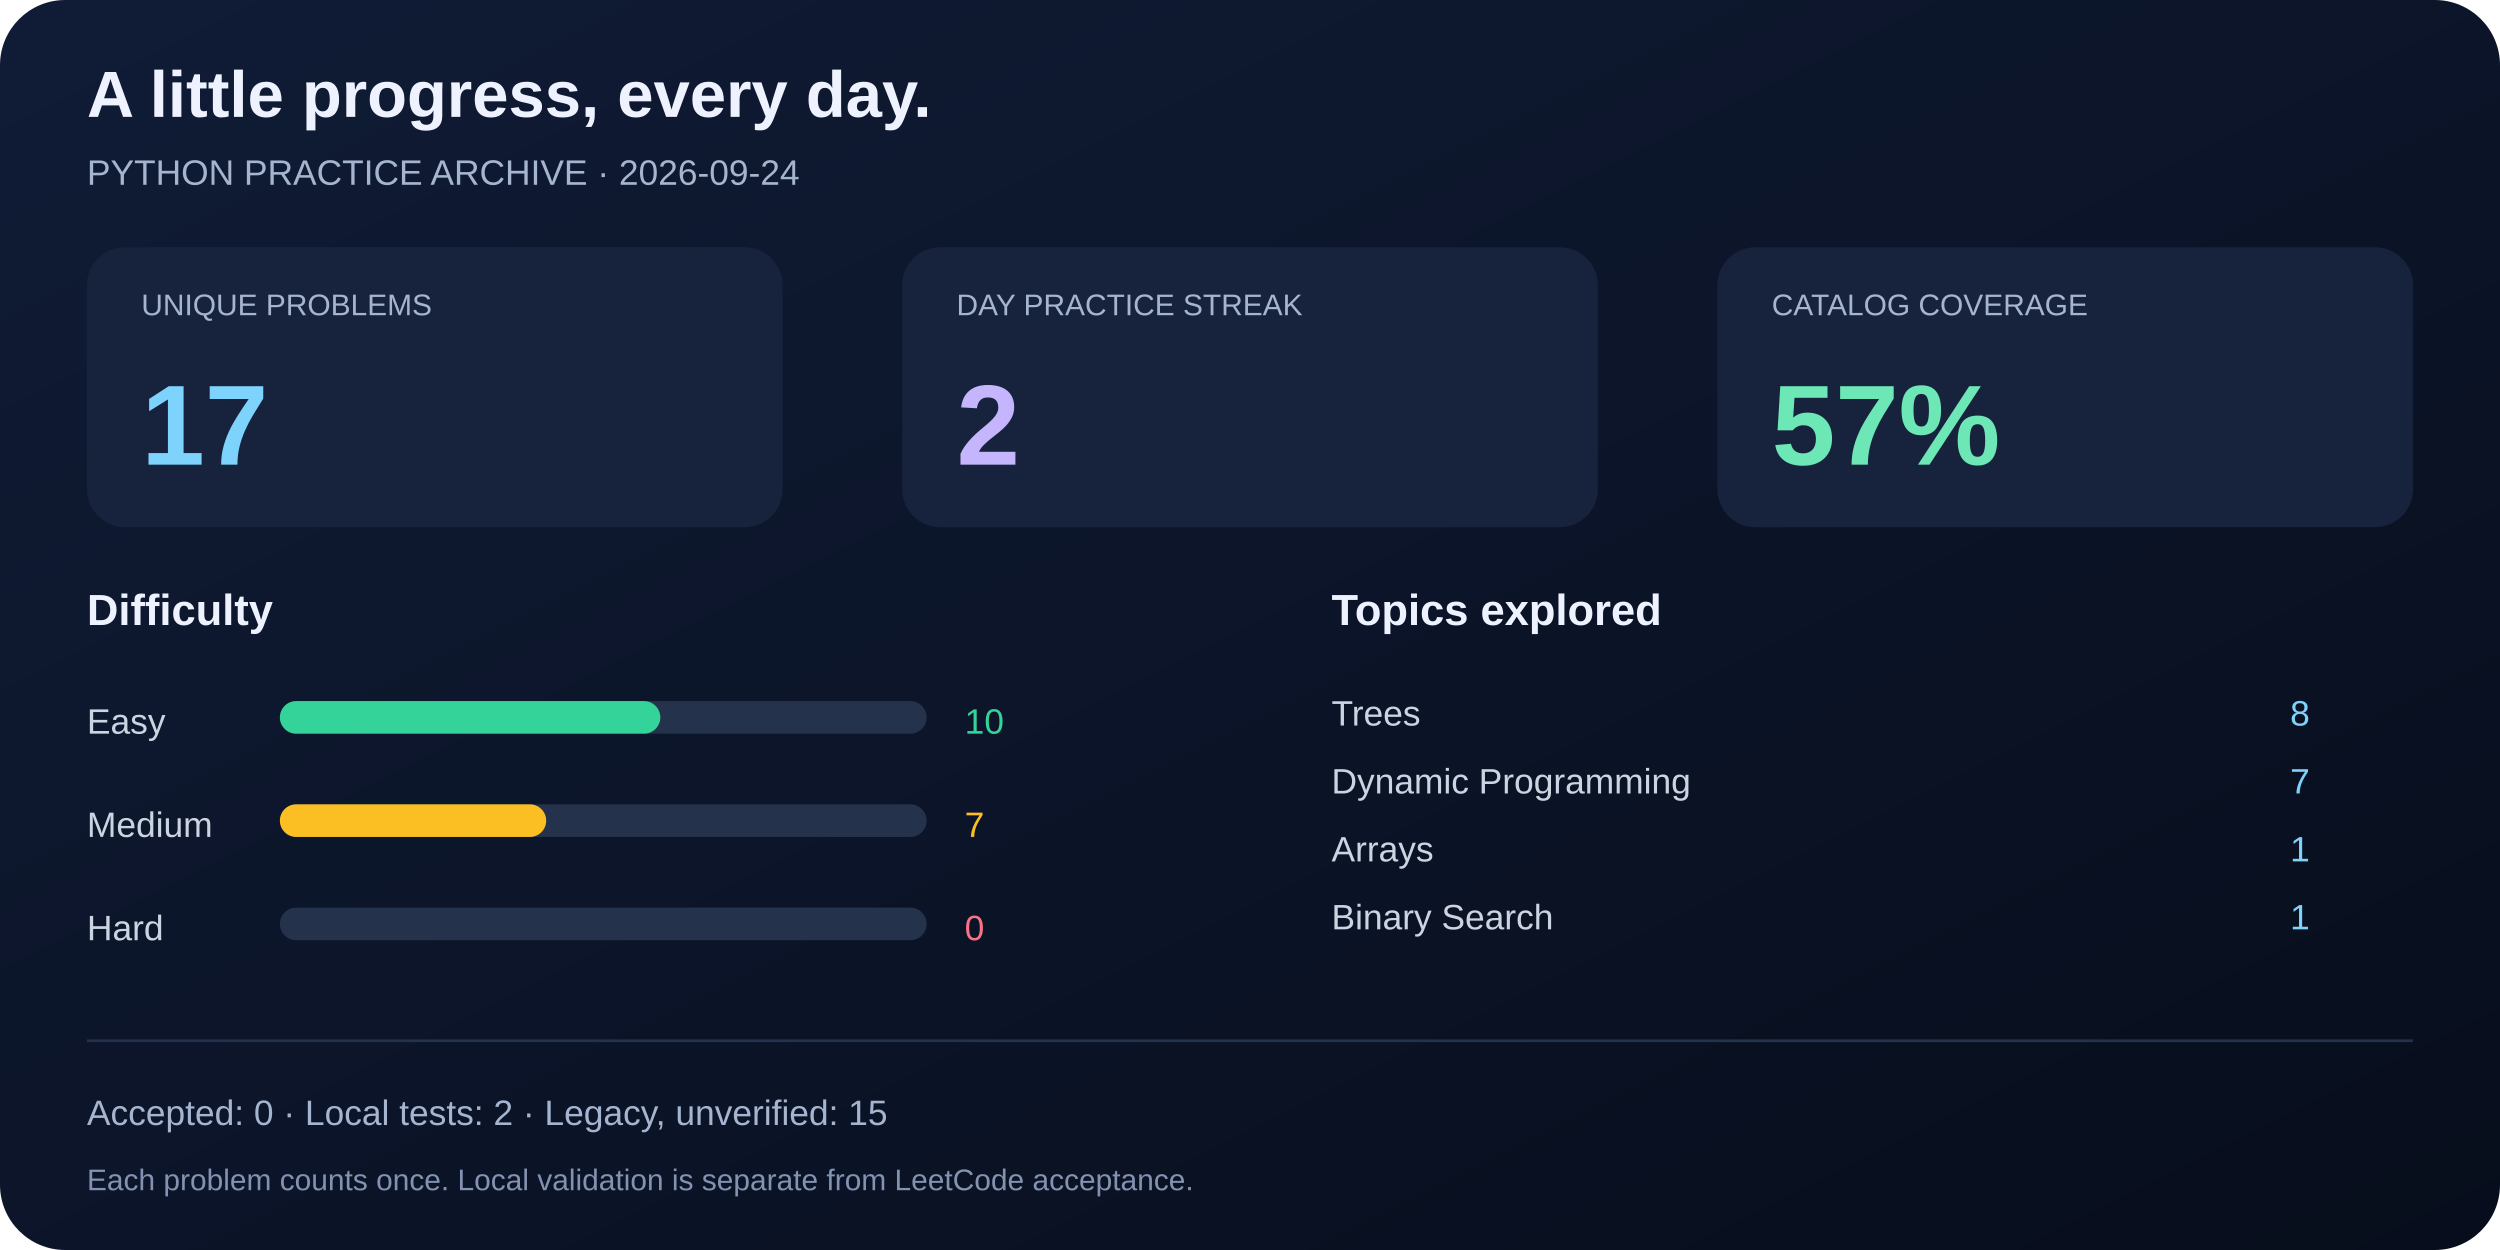
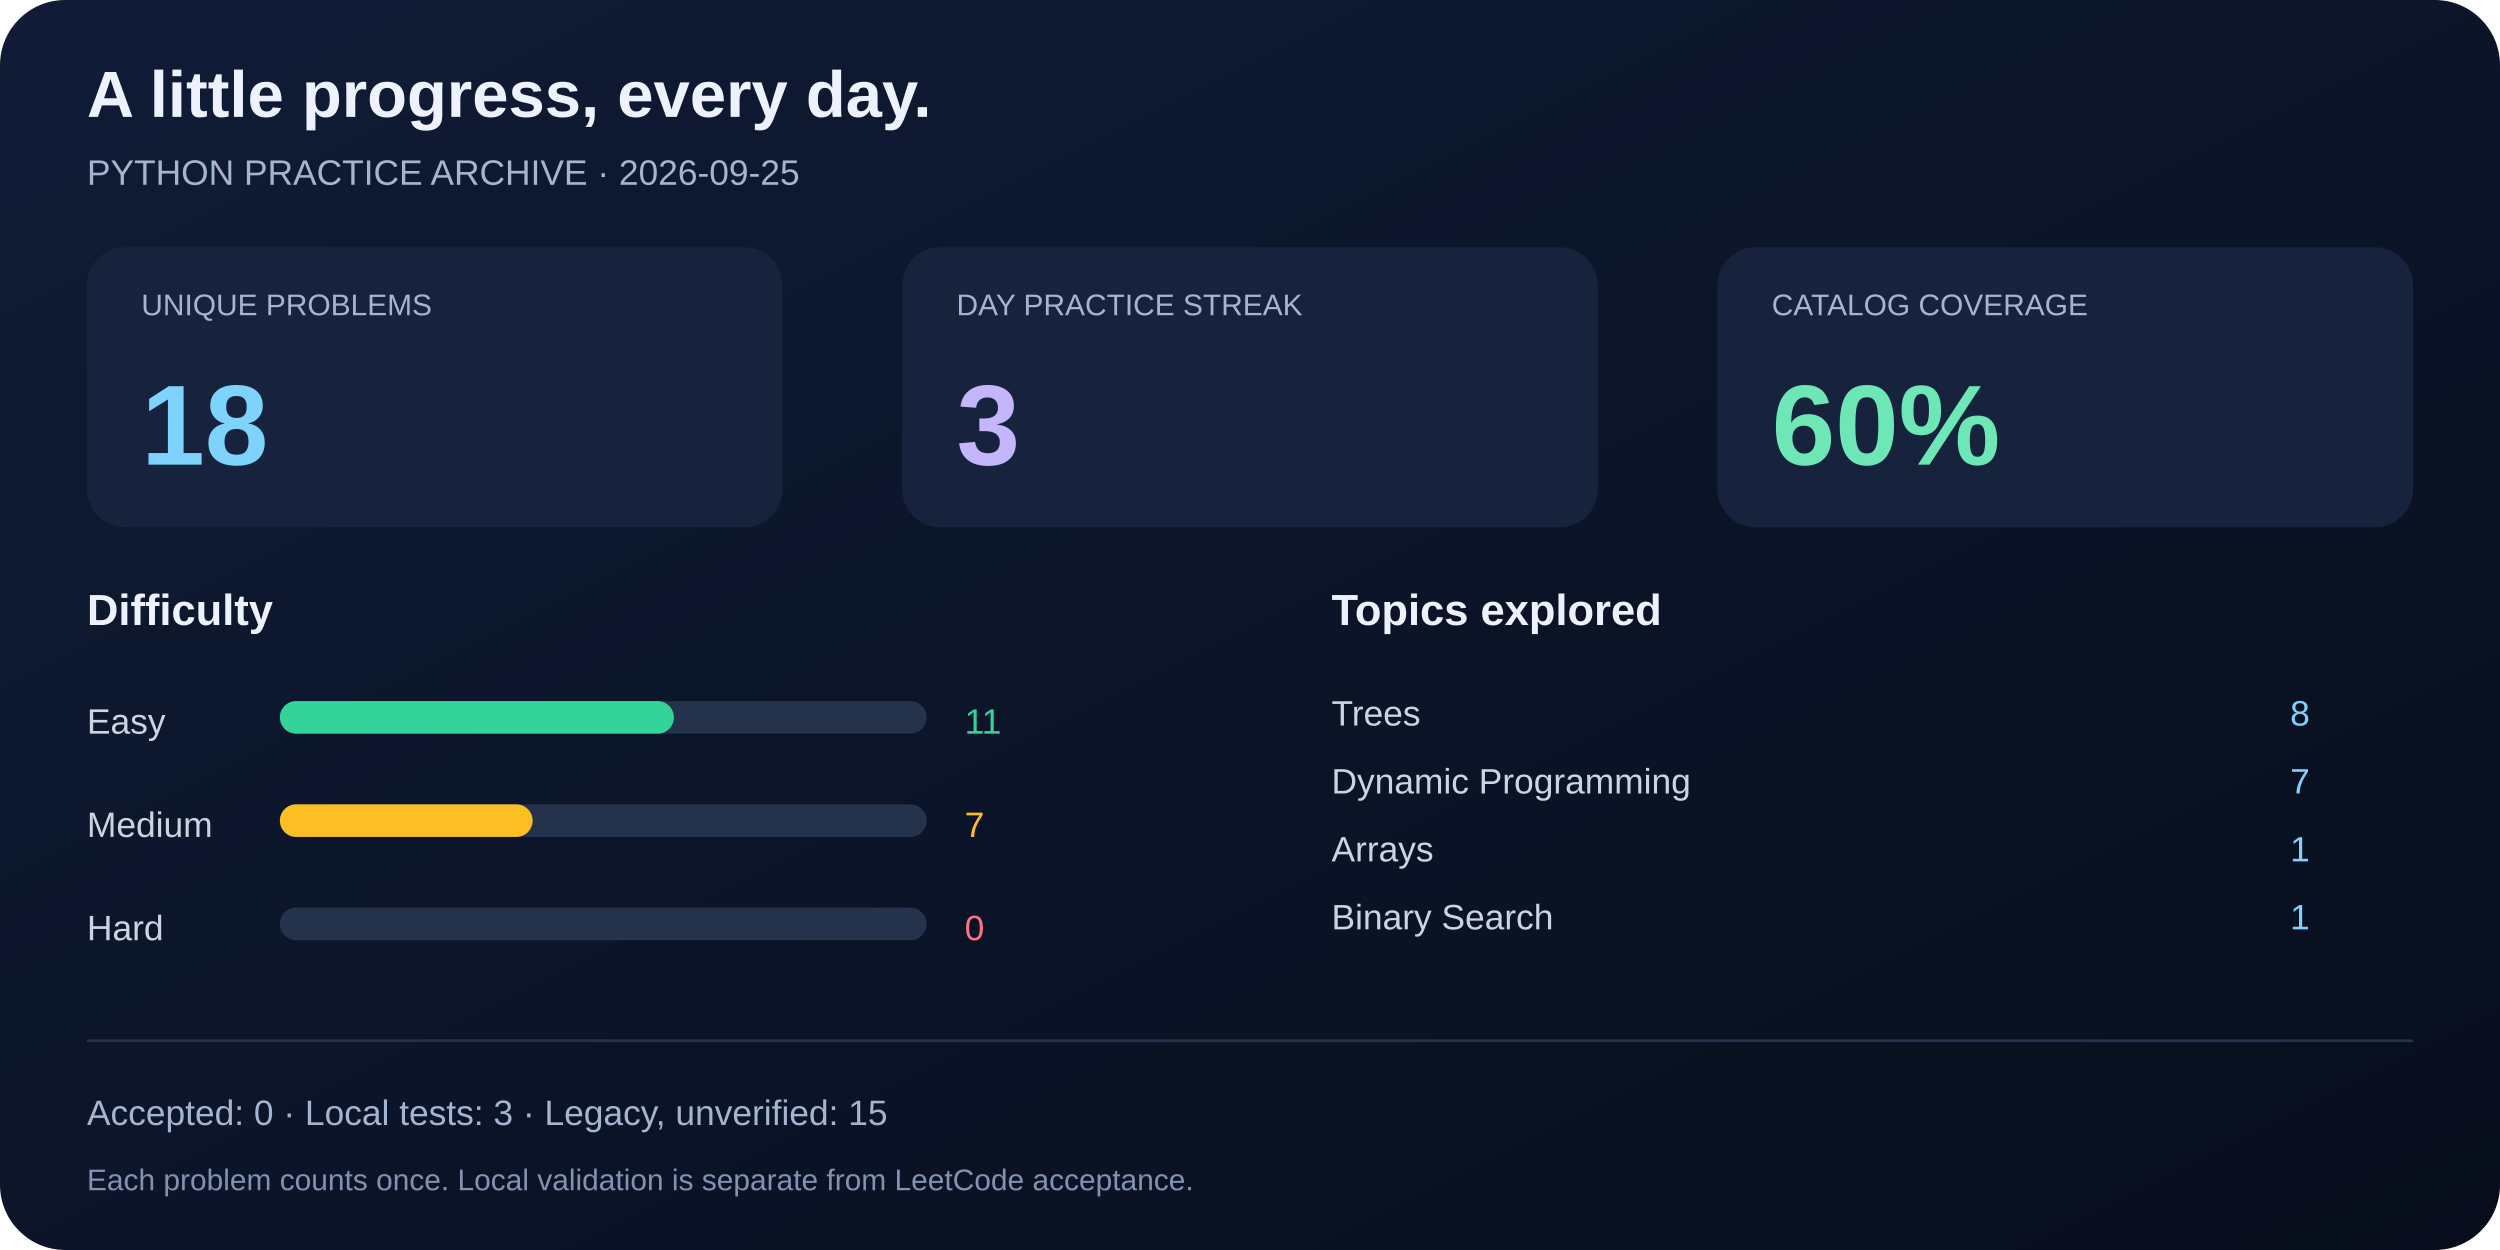
<svg xmlns="http://www.w3.org/2000/svg" width="920" height="460" viewBox="0 0 920 460" role="img" aria-labelledby="title desc">
  <defs>
    <linearGradient id="bg" x2="1" y2="1">
      <stop stop-color="#101c36" />
      <stop offset="1" stop-color="#070d1b" />
    </linearGradient>
  </defs>
  <rect width="920" height="460" rx="24" fill="url(#bg)" />
  <g font-family="Segoe UI, Arial, sans-serif" fill="#eef2ff">
    <text x="32" y="43" font-size="24" font-weight="700">A little progress, every day.</text>
-     <text x="32" y="68" font-size="13" fill="#a5b4cf">PYTHON PRACTICE ARCHIVE · 2026-09-24</text>
+     <text x="32" y="68" font-size="13" fill="#a5b4cf">PYTHON PRACTICE ARCHIVE · 2026-09-25</text>
    <rect x="32" y="91" width="256" height="103" rx="14" fill="#17233c" />
    <text x="52" y="116" font-size="11" fill="#a5b4cf">UNIQUE PROBLEMS</text>
-     <text x="52" y="171" font-size="42" font-weight="700" fill="#7dd3fc">17</text>
+     <text x="52" y="171" font-size="42" font-weight="700" fill="#7dd3fc">18</text>
    <rect x="332" y="91" width="256" height="103" rx="14" fill="#17233c" />
    <text x="352" y="116" font-size="11" fill="#a5b4cf">DAY PRACTICE STREAK</text>
-     <text x="352" y="171" font-size="42" font-weight="700" fill="#c4b5fd">2</text>
+     <text x="352" y="171" font-size="42" font-weight="700" fill="#c4b5fd">3</text>
    <rect x="632" y="91" width="256" height="103" rx="14" fill="#17233c" />
    <text x="652" y="116" font-size="11" fill="#a5b4cf">CATALOG COVERAGE</text>
-     <text x="652" y="171" font-size="42" font-weight="700" fill="#6ee7b7">57%</text>
+     <text x="652" y="171" font-size="42" font-weight="700" fill="#6ee7b7">60%</text>
    <text x="32" y="230" font-size="16" font-weight="600">Difficulty</text>
    <text x="490" y="230" font-size="16" font-weight="600">Topics explored</text>
    <text x="32" y="270" font-size="13" fill="#cbd5e1">Easy</text>
    <rect x="103" y="258" width="238" height="12" rx="6" fill="#25324b" />
-     <rect x="103" y="258" width="140" height="12" rx="6" fill="#34d399" />
-     <text x="355" y="270" font-size="13" fill="#34d399">10</text>
+     <rect x="103" y="258" width="145" height="12" rx="6" fill="#34d399" />
+     <text x="355" y="270" font-size="13" fill="#34d399">11</text>
    <text x="32" y="308" font-size="13" fill="#cbd5e1">Medium</text>
    <rect x="103" y="296" width="238" height="12" rx="6" fill="#25324b" />
-     <rect x="103" y="296" width="98" height="12" rx="6" fill="#fbbf24" />
+     <rect x="103" y="296" width="93" height="12" rx="6" fill="#fbbf24" />
    <text x="355" y="308" font-size="13" fill="#fbbf24">7</text>
    <text x="32" y="346" font-size="13" fill="#cbd5e1">Hard</text>
    <rect x="103" y="334" width="238" height="12" rx="6" fill="#25324b" />
    <rect x="103" y="334" width="0" height="12" rx="6" fill="#fb7185" />
    <text x="355" y="346" font-size="13" fill="#fb7185">0</text>
    <text x="490" y="267" font-size="13" fill="#cbd5e1">Trees</text>
    <text x="850" y="267" font-size="13" text-anchor="end" fill="#7dd3fc">8</text>
    <text x="490" y="292" font-size="13" fill="#cbd5e1">Dynamic Programming</text>
    <text x="850" y="292" font-size="13" text-anchor="end" fill="#7dd3fc">7</text>
    <text x="490" y="317" font-size="13" fill="#cbd5e1">Arrays</text>
    <text x="850" y="317" font-size="13" text-anchor="end" fill="#7dd3fc">1</text>
    <text x="490" y="342" font-size="13" fill="#cbd5e1">Binary Search</text>
    <text x="850" y="342" font-size="13" text-anchor="end" fill="#7dd3fc">1</text>
    <line x1="32" y1="383" x2="888" y2="383" stroke="#25324b" />
-     <text x="32" y="414" font-size="13" fill="#a5b4cf">Accepted: 0 · Local tests: 2 · Legacy, unverified: 15</text>
+     <text x="32" y="414" font-size="13" fill="#a5b4cf">Accepted: 0 · Local tests: 3 · Legacy, unverified: 15</text>
    <text x="32" y="438" font-size="11" fill="#8292b0">Each problem counts once. Local validation is separate from LeetCode acceptance.</text>
  </g>
</svg>
